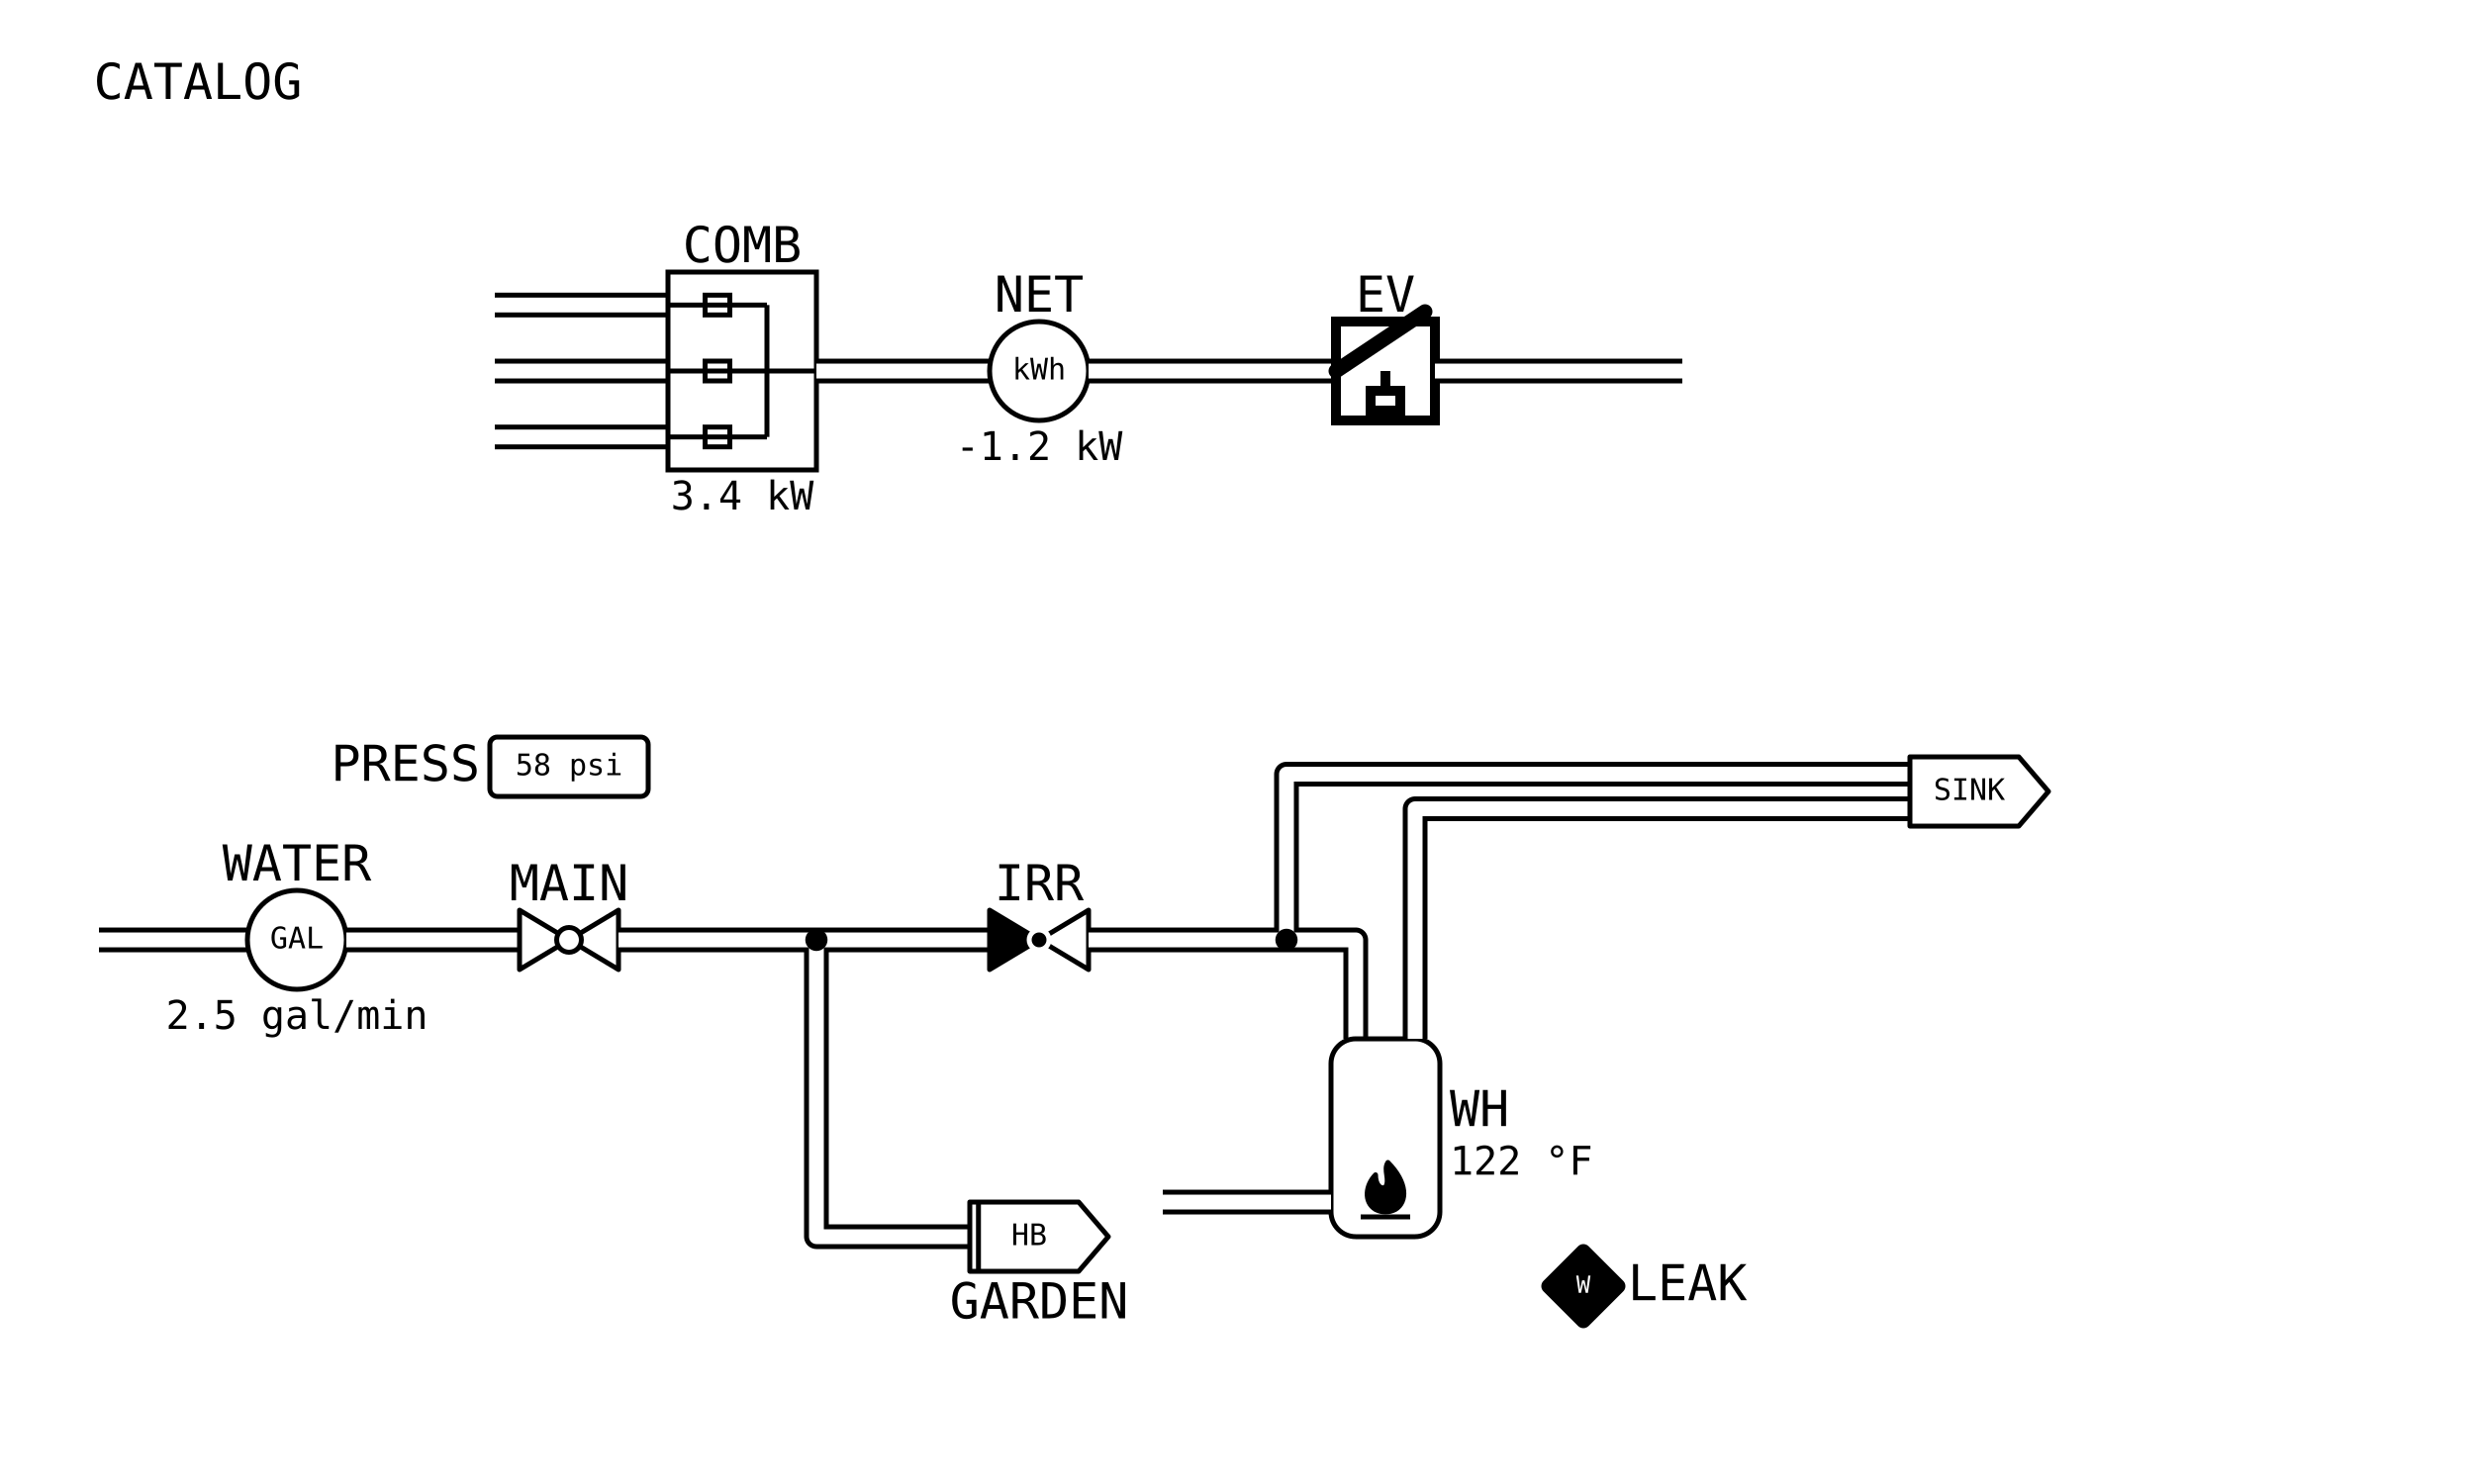
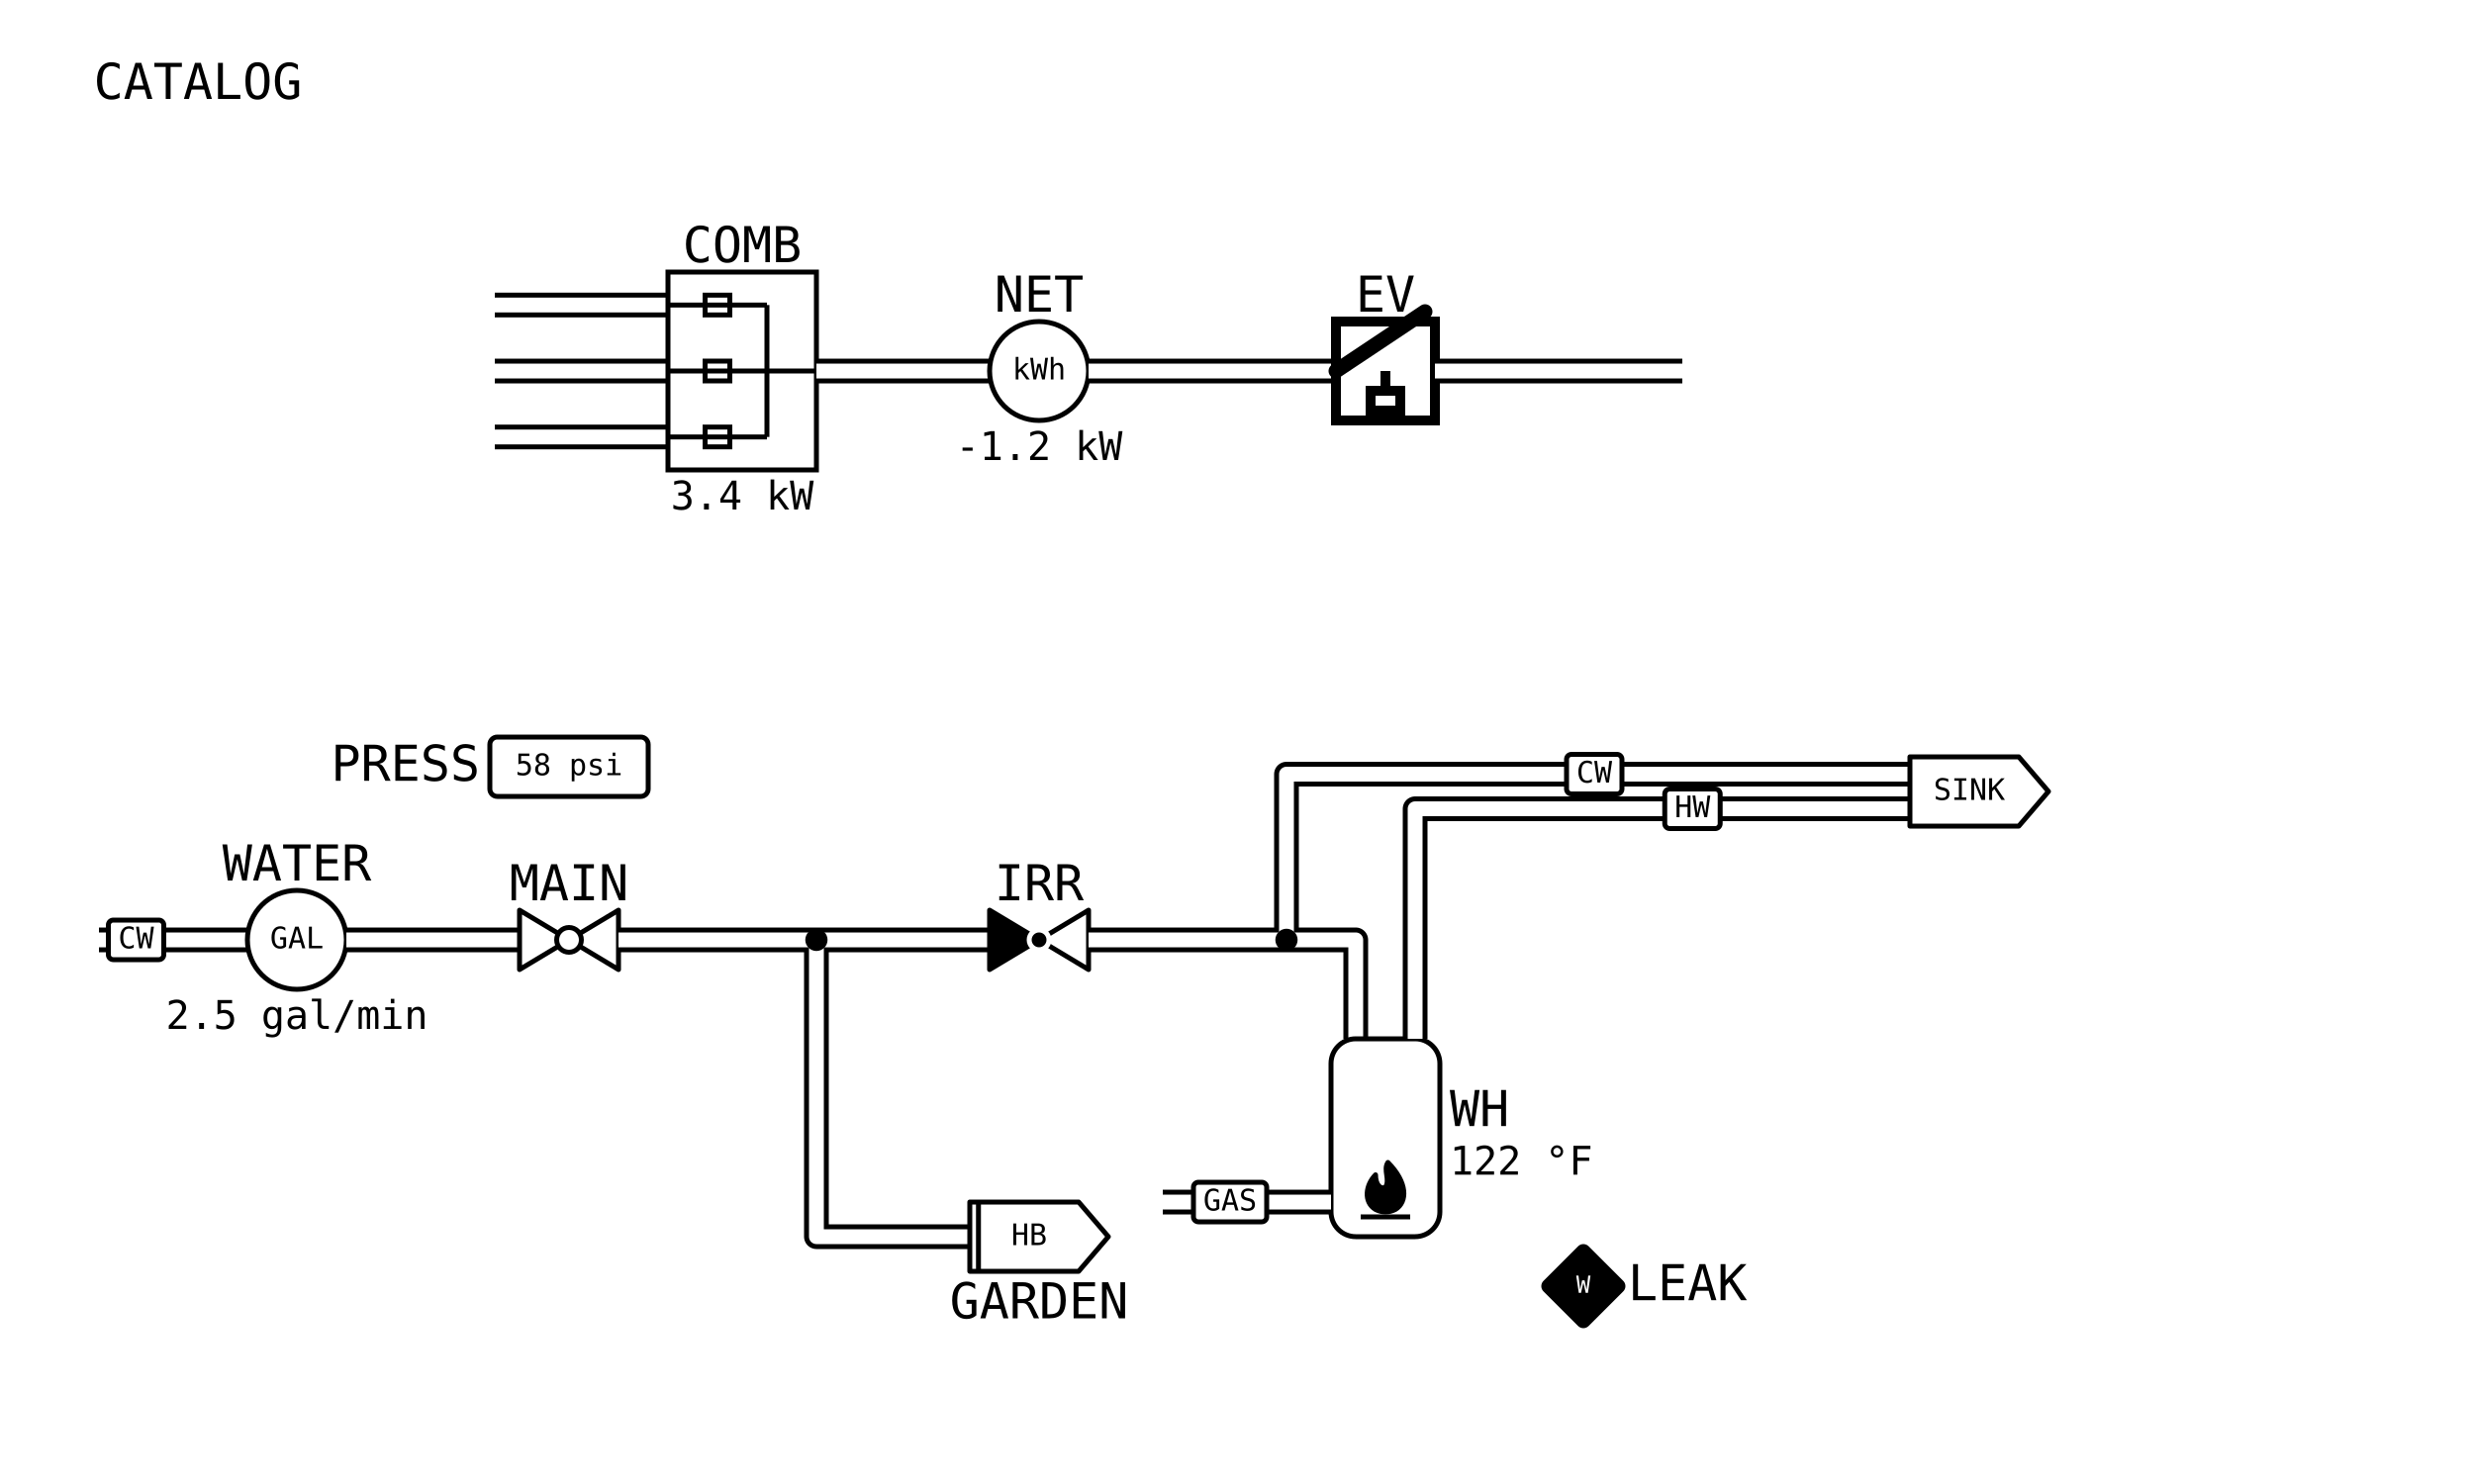
<svg xmlns="http://www.w3.org/2000/svg" viewBox="0 0 1000 600" width="1280" height="768" data-page="catalog" data-theme="eink_mono">
  <rect x="0" y="0" width="1000" height="600" fill="#ffffff" />
  <g id="casings">
    <g data-for="branch_a">
      <polyline points="200,123.33 200,123.33 270,123.33" fill="none" stroke="#000000" stroke-width="10" stroke-linejoin="round" />
    </g>
    <g data-for="branch_b">
      <polyline points="200,150 270,150" fill="none" stroke="#000000" stroke-width="10" stroke-linejoin="round" />
    </g>
    <g data-for="branch_c">
      <polyline points="200,176.67 200,176.67 270,176.67" fill="none" stroke="#000000" stroke-width="10" stroke-linejoin="round" />
    </g>
    <g data-for="to_meter">
      <polyline points="330,150 400,150" fill="none" stroke="#000000" stroke-width="10" stroke-linejoin="round" />
    </g>
    <g data-for="to_circuit">
      <polyline points="440,150 540,150" fill="none" stroke="#000000" stroke-width="10" stroke-linejoin="round" />
    </g>
    <g data-for="to_load">
      <polyline points="580,150 680,150" fill="none" stroke="#000000" stroke-width="10" stroke-linejoin="round" />
    </g>
    <g data-for="service">
      <polyline points="40,380 100,380" fill="none" stroke="#000000" stroke-width="10" stroke-linejoin="round" />
    </g>
    <g data-for="to_main">
      <polyline points="140,380 210,380" fill="none" stroke="#000000" stroke-width="10" stroke-linejoin="round" />
    </g>
    <g data-for="to_branch">
      <polyline points="250,380 330,380" fill="none" stroke="#000000" stroke-width="10" stroke-linejoin="round" />
    </g>
    <g data-for="to_irrigation">
      <polyline points="330,380 400,380" fill="none" stroke="#000000" stroke-width="10" stroke-linejoin="round" />
    </g>
    <g data-for="to_tee">
      <polyline points="440,380 520,380" fill="none" stroke="#000000" stroke-width="10" stroke-linejoin="round" />
    </g>
    <g data-for="to_heater">
      <polyline points="520,380 548,380 548,420" fill="none" stroke="#000000" stroke-width="10" stroke-linejoin="round" />
    </g>
    <g data-for="to_sink">
      <polyline points="520,380 520,313 772,313" fill="none" stroke="#000000" stroke-width="10" stroke-linejoin="round" />
    </g>
    <g data-for="gas">
      <polyline points="470,486 538,486" fill="none" stroke="#000000" stroke-width="10" stroke-linejoin="round" />
    </g>
    <g data-for="hot">
      <polyline points="572,420 572,327 772,327" fill="none" stroke="#000000" stroke-width="10" stroke-linejoin="round" />
    </g>
    <g data-for="to_garden">
      <polyline points="330,380 330,500 392,500" fill="none" stroke="#000000" stroke-width="10" stroke-linejoin="round" />
    </g>
  </g>
  <g id="title">
    <text x="80" y="40" text-anchor="middle" font-family="DejaVu Sans Mono, monospace" font-size="20" fill="#000000">CATALOG</text>
  </g>
  <g id="branch_a">
    <polyline points="200,123.33 200,123.33 270,123.33" fill="none" stroke="#ffffff" stroke-width="6" stroke-linejoin="round" />
  </g>
  <g id="branch_b">
    <polyline points="200,150 270,150" fill="none" stroke="#ffffff" stroke-width="6" stroke-linejoin="round" />
  </g>
  <g id="branch_c">
    <polyline points="200,176.67 200,176.67 270,176.67" fill="none" stroke="#ffffff" stroke-width="6" stroke-linejoin="round" />
  </g>
  <g id="combiner">
    <rect x="270" y="110" width="60" height="80" fill="none" stroke="#000000" stroke-width="2" />
    <line x1="270" y1="123.33" x2="310" y2="123.33" stroke="#000000" stroke-width="2" />
    <rect x="285" y="119.33" width="10" height="8" fill="none" stroke="#000000" stroke-width="2" />
    <line x1="270" y1="150" x2="310" y2="150" stroke="#000000" stroke-width="2" />
    <rect x="285" y="146" width="10" height="8" fill="none" stroke="#000000" stroke-width="2" />
    <line x1="270" y1="176.67" x2="310" y2="176.67" stroke="#000000" stroke-width="2" />
    <rect x="285" y="172.67" width="10" height="8" fill="none" stroke="#000000" stroke-width="2" />
    <line x1="310" y1="123.33" x2="310" y2="176.67" stroke="#000000" stroke-width="2" />
    <line x1="310" y1="150" x2="330" y2="150" stroke="#000000" stroke-width="2" />
    <text x="300" y="106" text-anchor="middle" font-family="DejaVu Sans Mono, monospace" font-size="20" fill="#000000">COMB</text>
    <text x="300" y="206" text-anchor="middle" font-family="DejaVu Sans Mono, monospace" font-size="16" fill="#000000">3.4 kW</text>
  </g>
  <g id="to_meter">
    <polyline points="330,150 400,150" fill="none" stroke="#ffffff" stroke-width="6" stroke-linejoin="round" />
  </g>
  <g id="net_meter">
    <circle cx="420" cy="150" r="20" fill="none" stroke="#000000" stroke-width="2" />
    <text x="420" y="150" text-anchor="middle" dominant-baseline="middle" font-family="DejaVu Sans Mono, monospace" font-size="12" fill="#000000">kWh</text>
    <text x="420" y="126" text-anchor="middle" font-family="DejaVu Sans Mono, monospace" font-size="20" fill="#000000">NET</text>
    <text x="420" y="186" text-anchor="middle" font-family="DejaVu Sans Mono, monospace" font-size="16" fill="#000000">-1.2 kW</text>
  </g>
  <g id="to_circuit">
    <polyline points="440,150 540,150" fill="none" stroke="#ffffff" stroke-width="6" stroke-linejoin="round" />
  </g>
  <g id="ev_circuit">
    <g>
      <rect x="540" y="130" width="40" height="40" fill="none" stroke="#000000" stroke-width="4" />
      <line x1="540" y1="150" x2="576" y2="126" stroke="#000000" stroke-width="6" stroke-linecap="round" />
      <line x1="560" y1="150" x2="560" y2="158" stroke="#000000" stroke-width="4" />
      <rect x="554" y="158" width="12" height="8" fill="none" stroke="#000000" stroke-width="4" />
    </g>
    <text x="560" y="126" text-anchor="middle" font-family="DejaVu Sans Mono, monospace" font-size="20" fill="#000000">EV</text>
  </g>
  <g id="to_load">
    <polyline points="580,150 680,150" fill="none" stroke="#ffffff" stroke-width="6" stroke-linejoin="round" />
  </g>
  <g id="service">
    <polyline points="40,380 100,380" fill="none" stroke="#ffffff" stroke-width="6" stroke-linejoin="round" />
+     <rect x="43.8" y="372" width="22.4" height="16" rx="2" fill="#ffffff" stroke="#000000" stroke-width="2" />
+     <text x="55" y="380" text-anchor="middle" dominant-baseline="middle" font-family="DejaVu Sans Mono, monospace" font-size="12" fill="#000000">CW</text>
  </g>
  <g id="water_meter">
    <circle cx="120" cy="380" r="20" fill="none" stroke="#000000" stroke-width="2" />
    <text x="120" y="380" text-anchor="middle" dominant-baseline="middle" font-family="DejaVu Sans Mono, monospace" font-size="12" fill="#000000">GAL</text>
    <text x="120" y="356" text-anchor="middle" font-family="DejaVu Sans Mono, monospace" font-size="20" fill="#000000">WATER</text>
    <text x="120" y="416" text-anchor="middle" font-family="DejaVu Sans Mono, monospace" font-size="16" fill="#000000">2.5 gal/min</text>
  </g>
  <g id="to_main">
    <polyline points="140,380 210,380" fill="none" stroke="#ffffff" stroke-width="6" stroke-linejoin="round" />
  </g>
  <g id="main_valve">
    <g>
      <polygon points="210,368 210,392 230,380" fill="none" stroke-linejoin="round" stroke="#000000" stroke-width="2" />
      <polygon points="250,368 250,392 230,380" fill="none" stroke-linejoin="round" stroke="#000000" stroke-width="2" />
      <circle cx="230" cy="380" r="5" fill="#ffffff" stroke="#000000" stroke-width="2" />
    </g>
    <text x="230" y="364" text-anchor="middle" font-family="DejaVu Sans Mono, monospace" font-size="20" fill="#000000">MAIN</text>
  </g>
  <g id="to_branch">
    <polyline points="250,380 330,380" fill="none" stroke="#ffffff" stroke-width="6" stroke-linejoin="round" />
  </g>
  <g id="to_irrigation">
    <polyline points="330,380 400,380" fill="none" stroke="#ffffff" stroke-width="6" stroke-linejoin="round" />
  </g>
  <g id="irrigation">
    <g>
      <polygon points="400,368 400,392 420,380" fill="#000000" stroke-linejoin="round" stroke="#000000" stroke-width="2" />
      <polygon points="440,368 440,392 420,380" fill="none" stroke-linejoin="round" stroke="#000000" stroke-width="2" />
      <circle cx="420" cy="380" r="4" fill="#000000" stroke="#ffffff" stroke-width="2" />
    </g>
    <text x="420" y="364" text-anchor="middle" font-family="DejaVu Sans Mono, monospace" font-size="20" fill="#000000">IRR</text>
  </g>
  <g id="to_tee">
    <polyline points="440,380 520,380" fill="none" stroke="#ffffff" stroke-width="6" stroke-linejoin="round" />
  </g>
  <g id="to_heater">
    <polyline points="520,380 548,380 548,420" fill="none" stroke="#ffffff" stroke-width="6" stroke-linejoin="round" />
  </g>
  <g id="to_sink">
    <polyline points="520,380 520,313 772,313" fill="none" stroke="#ffffff" stroke-width="6" stroke-linejoin="round" />
+     <rect x="633.2" y="305" width="22.4" height="16" rx="2" fill="#ffffff" stroke="#000000" stroke-width="2" />
+     <text x="644.4" y="313" text-anchor="middle" dominant-baseline="middle" font-family="DejaVu Sans Mono, monospace" font-size="12" fill="#000000">CW</text>
  </g>
  <g id="heater">
    <rect x="538" y="420" width="44" height="80" rx="10" fill="none" stroke="#000000" stroke-width="2" />
    <path d="M561 470 C569 478 569 486 564 489 Q560 491 556 489 C551 486 552 479 556 475 C556 479 558 481 560 480 C562 477 559 473 561 470 Z" fill="#000000" stroke-linejoin="round" stroke="#000000" stroke-width="2" />
    <line x1="550" y1="492" x2="570" y2="492" stroke="#000000" stroke-width="2" />
    <text x="586" y="449.6" text-anchor="start" dominant-baseline="middle" font-family="DejaVu Sans Mono, monospace" font-size="20" fill="#000000">WH</text>
    <text x="586" y="470.4" text-anchor="start" dominant-baseline="middle" font-family="DejaVu Sans Mono, monospace" font-size="16" fill="#000000">122 °F</text>
  </g>
  <g id="gas">
    <polyline points="470,486 538,486" fill="none" stroke="#ffffff" stroke-width="6" stroke-linejoin="round" />
+     <rect x="482.4" y="478" width="29.6" height="16" rx="2" fill="#ffffff" stroke="#000000" stroke-width="2" />
+     <text x="497.2" y="486" text-anchor="middle" dominant-baseline="middle" font-family="DejaVu Sans Mono, monospace" font-size="12" fill="#000000">GAS</text>
  </g>
  <g id="hot">
    <polyline points="572,420 572,327 772,327" fill="none" stroke="#ffffff" stroke-width="6" stroke-linejoin="round" />
+     <rect x="672.9" y="319" width="22.4" height="16" rx="2" fill="#ffffff" stroke="#000000" stroke-width="2" />
+     <text x="684.1" y="327" text-anchor="middle" dominant-baseline="middle" font-family="DejaVu Sans Mono, monospace" font-size="12" fill="#000000">HW</text>
  </g>
  <g id="to_garden">
    <polyline points="330,380 330,500 392,500" fill="none" stroke="#ffffff" stroke-width="6" stroke-linejoin="round" />
  </g>
  <g id="garden">
    <polygon points="392,486 436,486 448,500 436,514 392,514" fill="none" stroke-linejoin="round" stroke="#000000" stroke-width="2" />
    <line x1="395.5" y1="486" x2="395.5" y2="514" stroke="#000000" stroke-width="2" />
    <text x="416" y="500" text-anchor="middle" dominant-baseline="middle" font-family="DejaVu Sans Mono, monospace" font-size="12" fill="#000000">HB</text>
    <text x="420" y="533" text-anchor="middle" font-family="DejaVu Sans Mono, monospace" font-size="20" fill="#000000">GARDEN</text>
  </g>
  <g id="sink">
    <polygon points="772,306 816,306 828,320 816,334 772,334" fill="none" stroke-linejoin="round" stroke="#000000" stroke-width="2" />
    <text x="796" y="320" text-anchor="middle" dominant-baseline="middle" font-family="DejaVu Sans Mono, monospace" font-size="12" fill="#000000">SINK</text>
  </g>
  <g id="pressure">
    <rect x="198" y="298" width="64" height="24" rx="3" fill="none" stroke="#000000" stroke-width="2" />
    <text x="230" y="310" text-anchor="middle" dominant-baseline="middle" font-family="DejaVu Sans Mono, monospace" font-size="12" fill="#000000">58 psi</text>
    <text x="194" y="310" text-anchor="end" dominant-baseline="middle" font-family="DejaVu Sans Mono, monospace" font-size="20" fill="#000000">PRESS</text>
  </g>
  <g id="leak_basement">
    <polygon points="640,506 654,520 640,534 626,520" fill="#000000" stroke-linejoin="round" stroke="#000000" stroke-width="6" />
    <text x="640" y="520" text-anchor="middle" dominant-baseline="middle" font-family="DejaVu Sans Mono, monospace" font-size="9.6" fill="#ffffff">W</text>
    <text x="658" y="520" text-anchor="start" dominant-baseline="middle" font-family="DejaVu Sans Mono, monospace" font-size="20" fill="#000000">LEAK</text>
  </g>
  <g id="branch">
    <circle cx="330" cy="380" r="4.5" fill="#000000" />
  </g>
  <g id="tee">
    <circle cx="520" cy="380" r="4.5" fill="#000000" />
  </g>
</svg>
